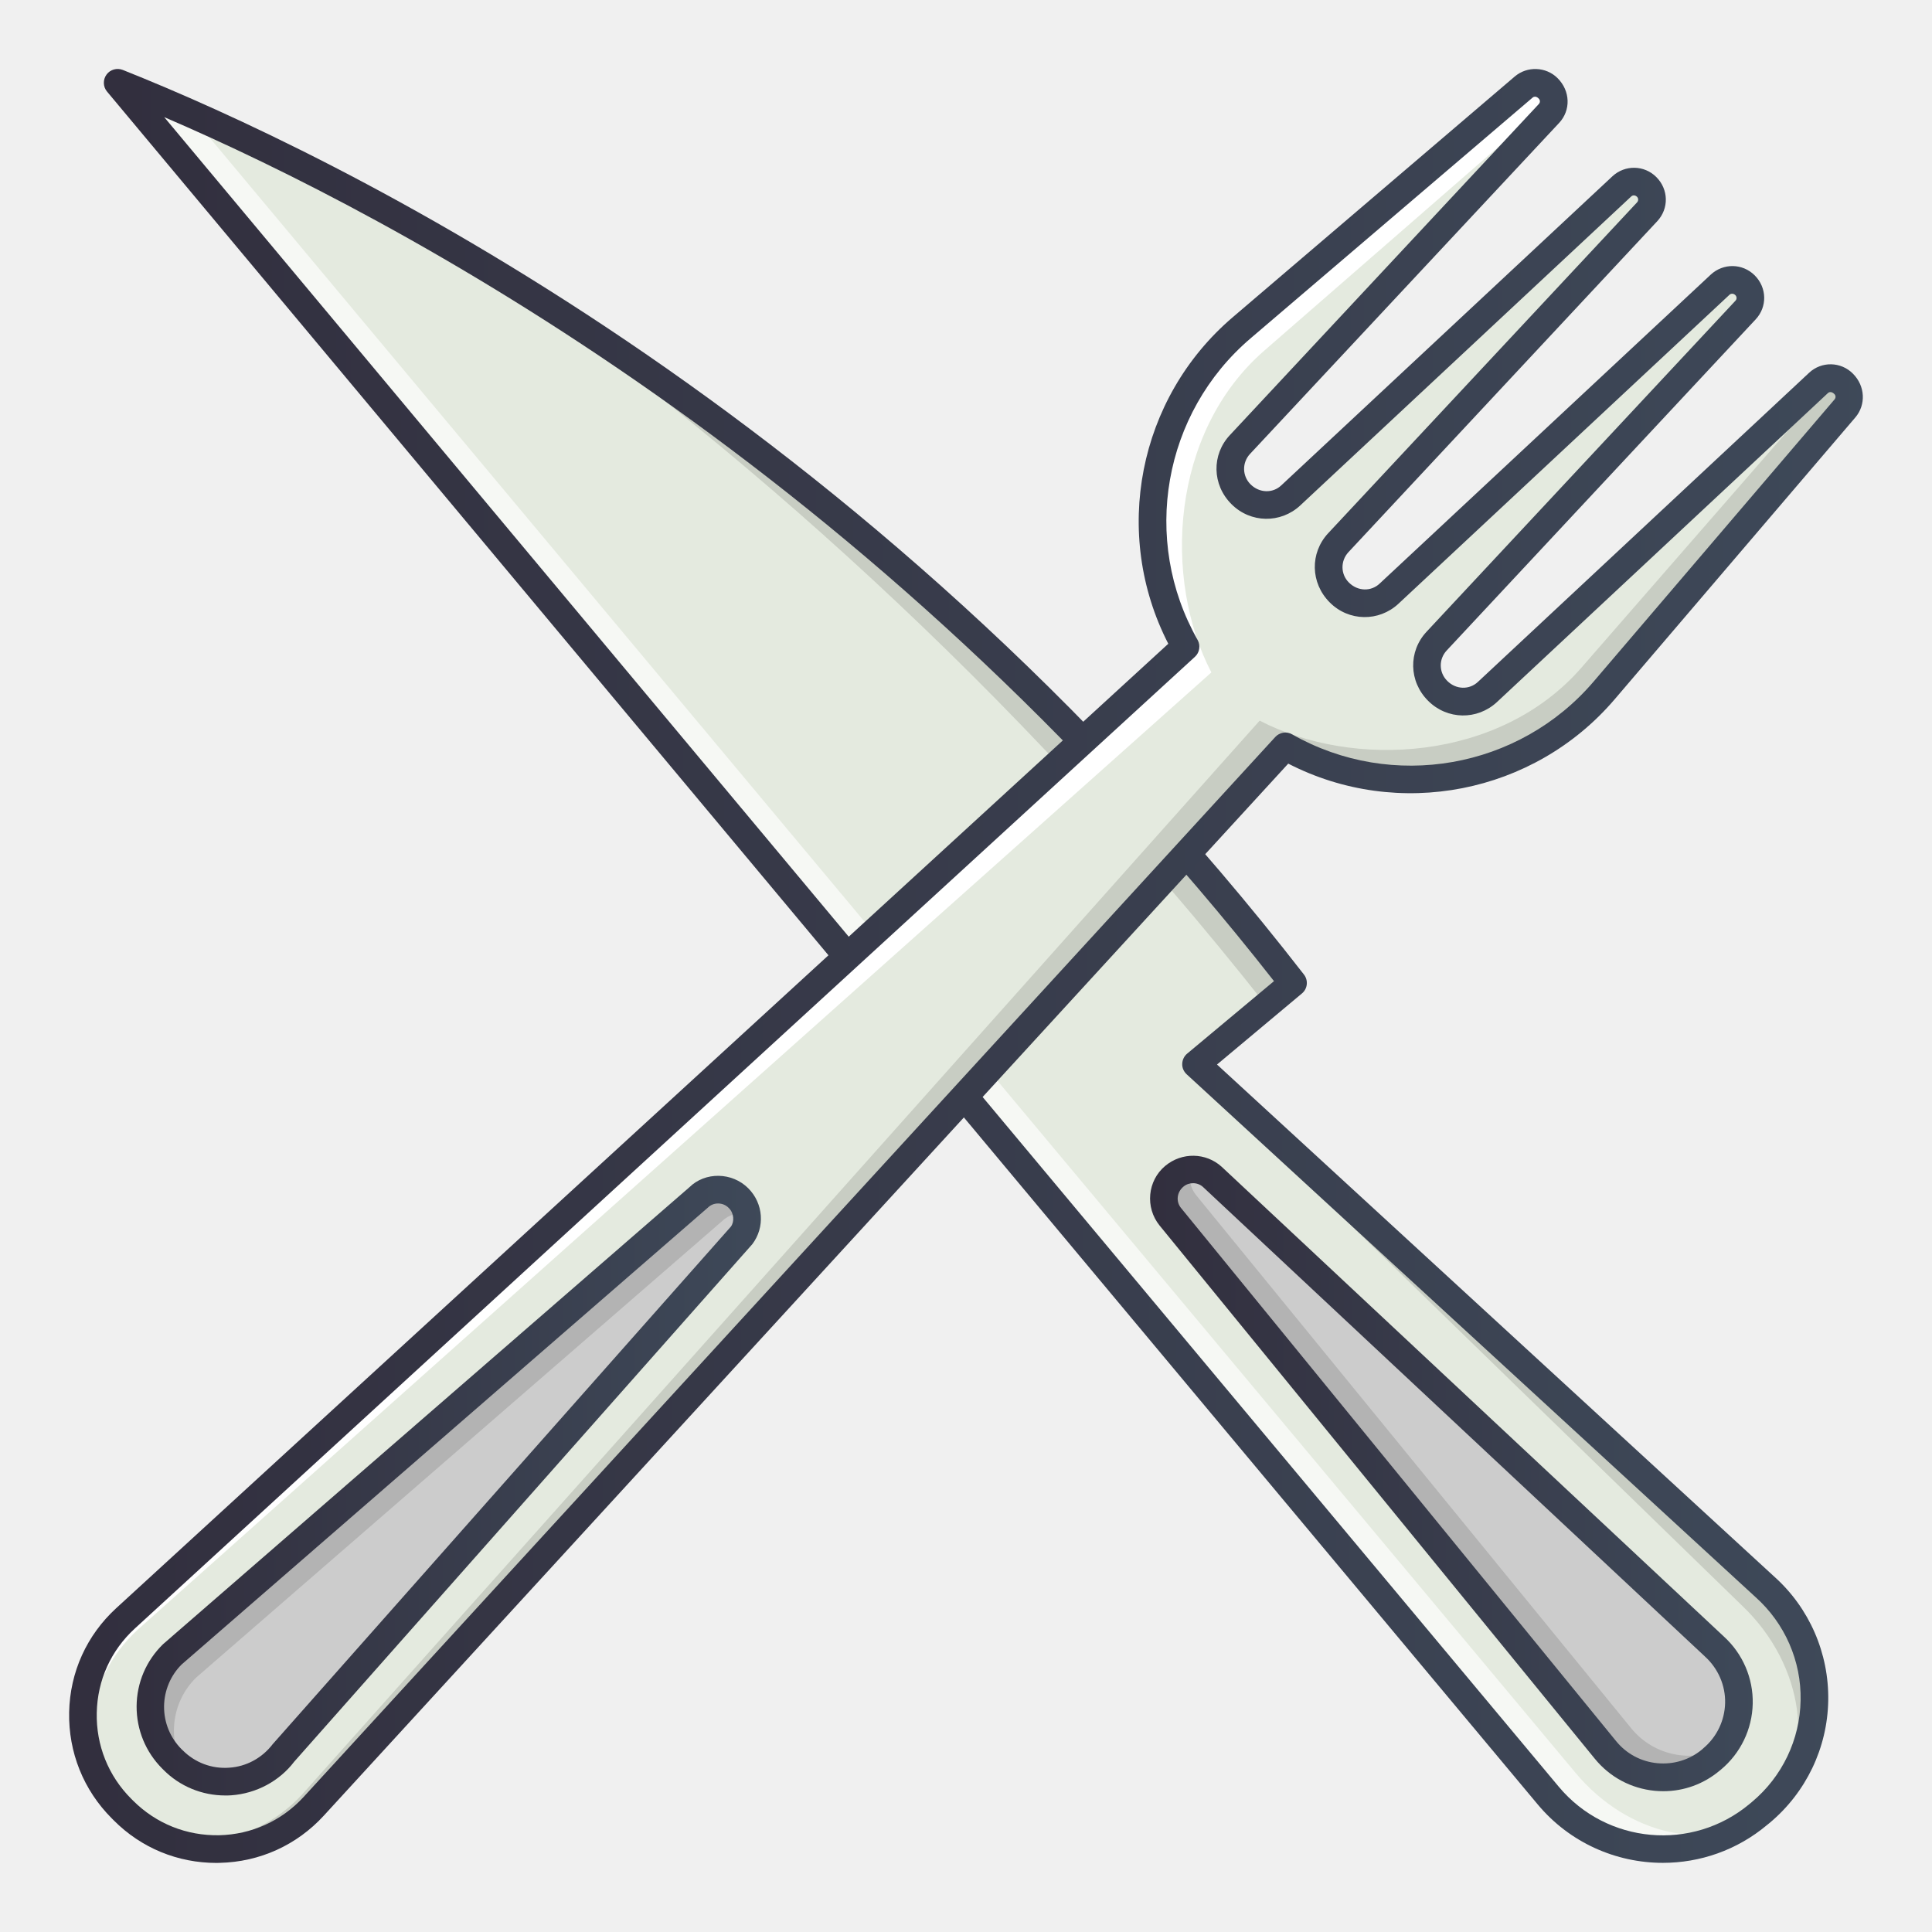
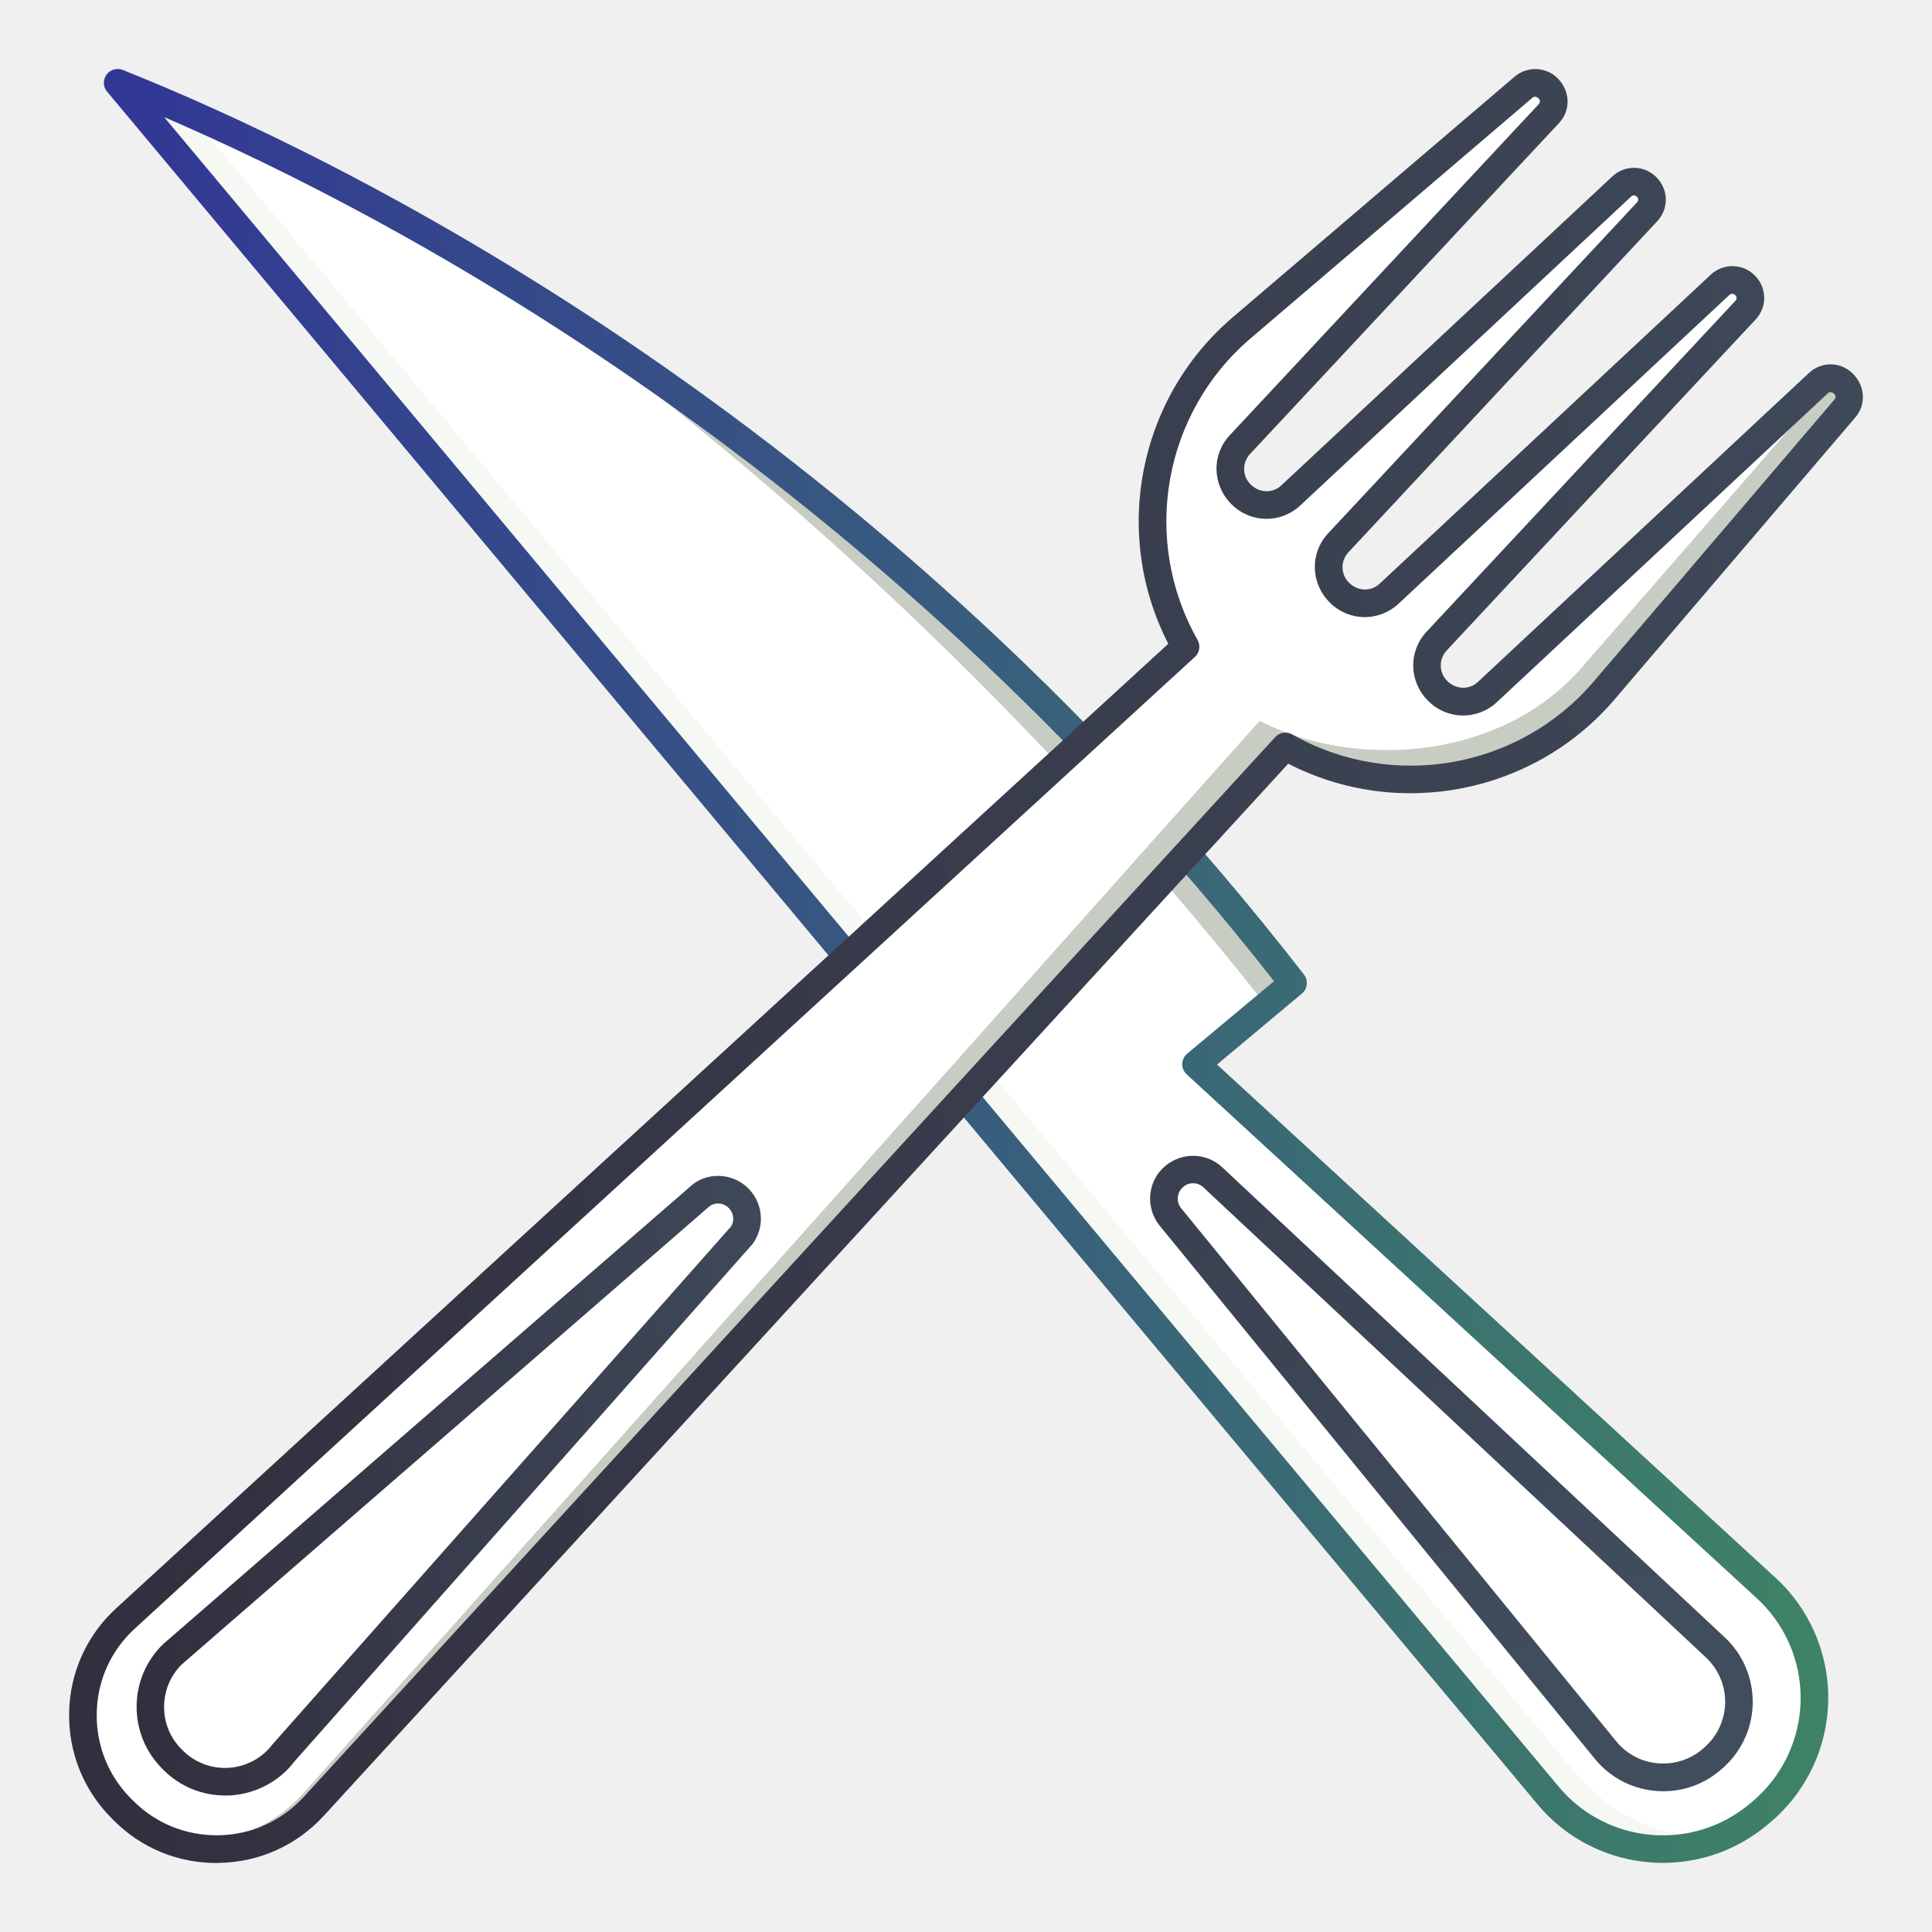
- <svg xmlns="http://www.w3.org/2000/svg" width="24" height="24" viewBox="0 0 24 24" fill="none">
-   <g clip-path="url(#clip0_1258_3269)">
-     <path d="M12.963 14.801L19.233 22.306C19.889 23.091 21.058 23.198 21.843 22.541L21.874 22.515C22.742 21.79 22.764 20.465 21.922 19.712L14.858 13.219L16.063 12.212C11.373 6.171 5.566 2.665 1.462 1.028L12.963 14.801Z" fill="#E4EADF" />
-     <path d="M21.298 20.456L15.062 14.621C14.93 14.501 14.729 14.495 14.59 14.61L14.585 14.616C14.434 14.741 14.414 14.965 14.537 15.116L19.942 21.738C20.268 22.138 20.858 22.194 21.254 21.863L21.269 21.85C21.699 21.491 21.715 20.833 21.298 20.456Z" fill="#CCCCCC" />
-     <path d="M19.572 22.023L13.303 14.518L2.345 1.4C2.044 1.267 1.749 1.143 1.462 1.028L12.965 14.801L19.234 22.306C19.891 23.091 21.06 23.198 21.845 22.541L21.874 22.517C21.259 23.029 20.227 22.808 19.572 22.023Z" fill="#F6F8F4" />
-     <path d="M6.003 3.298C9.084 5.446 12.564 8.478 15.729 12.49L16.063 12.21C12.927 8.173 9.295 5.269 6.003 3.298Z" fill="#C8CDC3" />
-     <path d="M14.858 13.219L14.786 13.279L21.641 19.946C22.423 20.69 22.565 21.828 21.975 22.419C22.742 21.679 22.731 20.433 21.924 19.709L14.858 13.219Z" fill="#C8CDC3" />
-     <path d="M20.657 23.141C20.078 23.141 19.502 22.894 19.101 22.414L1.33 1.138C1.279 1.078 1.277 0.99 1.323 0.927C1.368 0.864 1.452 0.84 1.526 0.869C4.118 1.902 10.733 5.067 16.198 12.106C16.255 12.18 16.243 12.284 16.172 12.342L15.118 13.224L22.039 19.584C22.476 19.974 22.721 20.537 22.711 21.125C22.701 21.713 22.436 22.266 21.984 22.644L21.953 22.669C21.576 22.986 21.115 23.141 20.657 23.141ZM13.095 14.691L19.364 22.196C19.959 22.908 21.022 23.004 21.734 22.409L21.765 22.383C22.14 22.069 22.359 21.61 22.368 21.121C22.377 20.633 22.172 20.165 21.807 19.839L14.741 13.345C14.705 13.311 14.684 13.265 14.686 13.215C14.688 13.165 14.71 13.119 14.748 13.088L15.826 12.188C10.839 5.825 4.92 2.694 2.04 1.455L13.095 14.691Z" fill="url(#paint0_linear_1258_3269)" />
-     <path d="M20.264 21.47L14.859 14.847C14.784 14.755 14.763 14.637 14.791 14.53C14.719 14.535 14.648 14.563 14.59 14.611L14.585 14.616C14.434 14.741 14.414 14.966 14.537 15.117L19.942 21.739C20.268 22.138 20.858 22.195 21.254 21.864L21.269 21.85C21.322 21.806 21.368 21.758 21.408 21.705C21.027 21.905 20.547 21.816 20.264 21.47Z" fill="#B3B3B3" />
-     <path d="M20.662 22.251C20.626 22.251 20.59 22.249 20.556 22.246C20.261 22.217 19.997 22.076 19.81 21.846L14.405 15.224C14.223 14.999 14.254 14.667 14.475 14.483C14.683 14.31 14.981 14.317 15.176 14.494L21.416 20.331C21.649 20.544 21.78 20.847 21.773 21.164C21.766 21.481 21.622 21.779 21.379 21.982L21.363 21.995C21.164 22.162 20.919 22.251 20.662 22.251ZM14.822 14.698C14.779 14.698 14.736 14.711 14.701 14.741C14.617 14.811 14.607 14.928 14.671 15.006L20.076 21.629C20.204 21.786 20.386 21.884 20.588 21.903C20.789 21.922 20.988 21.862 21.144 21.732L21.159 21.718C21.327 21.577 21.425 21.373 21.43 21.155C21.435 20.938 21.344 20.729 21.183 20.581L14.943 14.744C14.911 14.715 14.866 14.698 14.822 14.698Z" fill="url(#paint1_linear_1258_3269)" />
-     <path d="M19.928 8.578L22.92 5.074C22.995 4.987 22.99 4.856 22.908 4.774L22.897 4.764C22.813 4.68 22.678 4.676 22.591 4.759L18.478 8.597C18.303 8.76 18.032 8.755 17.863 8.587L17.856 8.58C17.688 8.412 17.683 8.139 17.845 7.964L21.684 3.852C21.764 3.764 21.763 3.629 21.679 3.545L21.675 3.541C21.591 3.457 21.456 3.454 21.368 3.536L17.256 7.375C17.081 7.537 16.81 7.532 16.64 7.364L16.633 7.357C16.465 7.189 16.46 6.917 16.623 6.742L20.461 2.629C20.542 2.542 20.54 2.407 20.456 2.323L20.453 2.319C20.369 2.235 20.233 2.232 20.146 2.314L16.035 6.154C15.86 6.317 15.589 6.312 15.42 6.144L15.413 6.137C15.245 5.969 15.24 5.696 15.403 5.521L19.241 1.409C19.321 1.321 19.32 1.186 19.236 1.102L19.225 1.092C19.143 1.009 19.013 1.004 18.925 1.08L15.423 4.073C14.244 5.079 14 6.751 14.727 8.033L1.56 20.101C0.872 20.73 0.848 21.807 1.508 22.467L1.532 22.491C2.192 23.151 3.267 23.127 3.898 22.44L15.968 9.274C17.251 10.001 18.922 9.757 19.928 8.578Z" fill="#E4EADF" />
-     <path d="M9.177 14.886L9.171 14.881C9.034 14.744 8.813 14.742 8.674 14.878L2.143 20.547C1.778 20.904 1.774 21.488 2.134 21.85L2.148 21.864C2.541 22.256 3.189 22.212 3.525 21.769L9.207 15.351C9.316 15.21 9.302 15.012 9.177 14.886Z" fill="#CCCCCC" />
-     <path d="M2.436 20.84L8.968 15.171C9.052 15.089 9.167 15.058 9.275 15.077C9.263 15.006 9.23 14.94 9.177 14.886L9.172 14.881C9.035 14.744 8.813 14.742 8.673 14.878L2.141 20.547C1.776 20.904 1.773 21.488 2.133 21.85L2.147 21.864C2.195 21.912 2.248 21.953 2.303 21.989C2.076 21.632 2.121 21.15 2.436 20.84Z" fill="#B3B3B3" />
-     <path d="M2.798 22.304C2.51 22.304 2.234 22.191 2.03 21.985L2.016 21.971C1.809 21.764 1.696 21.488 1.697 21.196C1.699 20.903 1.816 20.629 2.025 20.425L8.563 14.749C8.76 14.555 9.093 14.559 9.295 14.761C9.485 14.951 9.504 15.246 9.346 15.455L3.655 21.884C3.473 22.124 3.185 22.28 2.872 22.302C2.848 22.304 2.822 22.304 2.798 22.304ZM8.92 14.95C8.873 14.95 8.829 14.967 8.794 15.001L2.256 20.677C2.121 20.811 2.04 20.998 2.038 21.198C2.037 21.399 2.114 21.587 2.256 21.73L2.27 21.743C2.422 21.896 2.632 21.975 2.846 21.959C3.06 21.946 3.257 21.838 3.388 21.666L9.079 15.238C9.125 15.176 9.118 15.071 9.055 15.008C9.017 14.968 8.969 14.95 8.92 14.95Z" fill="url(#paint2_linear_1258_3269)" />
-     <path d="M21.587 3.757L17.732 7.853C17.569 8.026 17.555 8.281 17.703 8.429L17.708 8.434C17.732 8.458 17.759 8.475 17.789 8.492C17.691 8.327 17.71 8.113 17.845 7.967L21.683 3.855C21.764 3.767 21.762 3.632 21.678 3.548L21.675 3.545C21.661 3.531 21.644 3.522 21.629 3.514C21.668 3.586 21.656 3.685 21.587 3.757Z" fill="#C8CDC3" />
-     <path d="M15.567 6.29L15.572 6.295C15.72 6.443 15.975 6.431 16.148 6.266L20.244 2.411C20.316 2.342 20.415 2.33 20.489 2.37C20.48 2.354 20.472 2.337 20.458 2.323L20.455 2.32C20.371 2.236 20.235 2.232 20.148 2.315L16.035 6.153C15.89 6.29 15.675 6.307 15.511 6.21C15.524 6.239 15.543 6.266 15.567 6.29Z" fill="#C8CDC3" />
-     <path d="M1.707 20.248L15.048 8.353C14.446 7.196 14.537 5.372 15.706 4.355L19.177 1.333C19.213 1.302 19.256 1.285 19.299 1.28C19.304 1.216 19.285 1.153 19.237 1.105L19.227 1.095C19.145 1.012 19.015 1.007 18.927 1.083L15.423 4.072C14.244 5.079 14 6.75 14.727 8.032L1.56 20.101C0.872 20.73 0.848 21.807 1.508 22.467L1.51 22.468C0.934 21.891 1.023 20.881 1.707 20.248Z" fill="white" />
-     <path d="M19.928 8.577L22.92 5.073C22.995 4.986 22.99 4.855 22.908 4.773L22.897 4.763C22.849 4.715 22.786 4.696 22.723 4.701C22.716 4.744 22.7 4.785 22.669 4.823L19.645 8.294C18.627 9.463 16.803 9.552 15.648 8.952L3.752 22.293C3.118 22.977 2.108 23.066 1.532 22.488L1.534 22.49C2.194 23.15 3.269 23.126 3.9 22.439L15.968 9.273C17.25 10 18.922 9.756 19.928 8.577Z" fill="#C8CDC3" />
-     <path d="M2.69 23.142C2.206 23.142 1.754 22.956 1.413 22.613L1.389 22.589C1.037 22.237 0.849 21.767 0.859 21.27C0.869 20.771 1.078 20.312 1.445 19.976L14.513 7.997C13.81 6.63 14.136 4.947 15.312 3.942L18.816 0.951C18.97 0.819 19.205 0.827 19.349 0.971C19.509 1.131 19.514 1.371 19.368 1.527L15.528 5.639C15.428 5.747 15.43 5.912 15.535 6.017C15.645 6.126 15.811 6.13 15.917 6.029L20.03 2.19C20.186 2.045 20.426 2.05 20.575 2.199C20.729 2.353 20.733 2.591 20.587 2.748L16.75 6.86C16.651 6.968 16.652 7.133 16.757 7.237C16.867 7.347 17.033 7.35 17.139 7.249L21.252 3.411C21.408 3.267 21.646 3.27 21.797 3.42C21.951 3.574 21.955 3.812 21.809 3.968L17.971 8.081C17.871 8.189 17.873 8.353 17.978 8.458C18.087 8.568 18.254 8.571 18.36 8.47L22.473 4.631C22.628 4.486 22.869 4.491 23.018 4.642C23.172 4.796 23.18 5.029 23.049 5.184L20.057 8.688C19.052 9.864 17.367 10.188 16.003 9.486L4.023 22.554C3.687 22.921 3.226 23.13 2.729 23.141C2.717 23.142 2.703 23.142 2.69 23.142ZM19.068 1.201C19.058 1.201 19.047 1.205 19.039 1.212L15.535 4.203C14.448 5.13 14.172 6.706 14.877 7.949C14.916 8.019 14.902 8.106 14.844 8.159L1.677 20.228C1.378 20.501 1.21 20.873 1.202 21.277C1.193 21.68 1.346 22.061 1.63 22.345L1.654 22.369C1.941 22.655 2.318 22.805 2.722 22.798C3.125 22.789 3.499 22.619 3.771 22.323L15.842 9.155C15.895 9.097 15.984 9.082 16.052 9.123C17.295 9.828 18.871 9.552 19.798 8.465L22.79 4.961C22.807 4.94 22.805 4.911 22.786 4.894C22.757 4.865 22.726 4.865 22.707 4.883L18.595 8.722C18.351 8.948 17.978 8.943 17.741 8.706C17.499 8.465 17.494 8.091 17.721 7.848L21.559 3.735C21.578 3.714 21.576 3.685 21.557 3.666C21.535 3.644 21.504 3.644 21.485 3.661L17.372 7.5C17.129 7.726 16.755 7.721 16.519 7.484C16.277 7.242 16.272 6.869 16.498 6.625L20.337 2.513C20.355 2.492 20.354 2.463 20.335 2.444C20.312 2.422 20.282 2.422 20.263 2.441L16.152 6.279C15.909 6.505 15.535 6.5 15.298 6.263C15.056 6.022 15.05 5.648 15.278 5.405L19.116 1.292C19.135 1.272 19.133 1.242 19.114 1.224C19.099 1.208 19.082 1.201 19.068 1.201Z" fill="url(#paint3_linear_1258_3269)" />
-   </g>
+ <svg xmlns="http://www.w3.org/2000/svg" width="59" height="59" viewBox="0 0 59 59" fill="none">
+   <path d="M31.868 36.386L47.28 54.836C48.894 56.766 51.768 57.028 53.698 55.413L53.774 55.35C55.907 53.568 55.961 50.31 53.892 48.46L36.525 32.496L39.488 30.022C27.957 15.171 13.684 6.553 3.595 2.528L31.868 36.386Z" fill="white" />
+   <path d="M52.358 50.289L37.026 35.943C36.702 35.648 36.209 35.636 35.867 35.918L35.855 35.931C35.484 36.238 35.433 36.79 35.737 37.161L49.025 53.441C49.825 54.423 51.275 54.562 52.248 53.749L52.286 53.715C53.344 52.834 53.382 51.216 52.358 50.289Z" fill="white" />
+   <path d="M48.114 54.141L32.703 35.691L5.765 3.443C5.023 3.114 4.299 2.811 3.595 2.528L31.873 36.386L47.284 54.836C48.898 56.766 51.772 57.028 53.703 55.413L53.774 55.354C52.261 56.614 49.724 56.071 48.114 54.141Z" fill="#F6F8F4" />
+   <path d="M14.758 8.108C22.331 13.389 30.886 20.844 38.666 30.705L39.488 30.018C31.78 20.094 22.85 12.955 14.758 8.108Z" fill="#C8CDC3" />
+   <path d="M36.525 32.496L36.348 32.644L53.201 49.033C55.123 50.862 55.473 53.66 54.023 55.114C55.907 53.294 55.881 50.23 53.896 48.451L36.525 32.496Z" fill="white" />
+   <path d="M50.782 56.889C49.358 56.889 47.941 56.282 46.955 55.102L3.27 2.798C3.144 2.651 3.139 2.436 3.253 2.28C3.363 2.124 3.569 2.065 3.751 2.137C10.123 4.678 26.385 12.457 39.821 29.761C39.96 29.942 39.93 30.2 39.757 30.343L37.166 32.509L54.179 48.144C55.253 49.105 55.856 50.487 55.831 51.933C55.805 53.378 55.156 54.739 54.044 55.666L53.968 55.73C53.041 56.509 51.907 56.889 50.782 56.889ZM32.193 36.116L47.604 54.567C49.067 56.316 51.68 56.551 53.428 55.089L53.504 55.026C54.427 54.255 54.967 53.125 54.988 51.924C55.009 50.723 54.507 49.573 53.61 48.772L36.238 32.808C36.15 32.724 36.099 32.61 36.104 32.488C36.108 32.366 36.163 32.252 36.255 32.176L38.906 29.964C26.647 14.32 12.095 6.625 5.015 3.578L32.193 36.116Z" fill="url(#paint0_linear_553_2659)" />
+   <path d="M49.817 52.78L36.529 36.5C36.344 36.273 36.293 35.982 36.361 35.721C36.184 35.733 36.011 35.801 35.867 35.919L35.855 35.931C35.484 36.239 35.433 36.791 35.737 37.162L49.025 53.442C49.825 54.424 51.275 54.563 52.248 53.749L52.286 53.716C52.417 53.606 52.531 53.488 52.628 53.358C51.692 53.851 50.512 53.631 49.817 52.78Z" fill="white" />
+   <path d="M50.795 54.702C50.706 54.702 50.618 54.697 50.533 54.689C49.808 54.617 49.159 54.272 48.7 53.707L35.412 37.427C34.966 36.875 35.042 36.058 35.585 35.607C36.095 35.181 36.828 35.198 37.309 35.632L52.649 49.982C53.222 50.504 53.542 51.25 53.525 52.03C53.509 52.809 53.155 53.543 52.556 54.04L52.518 54.074C52.029 54.483 51.427 54.702 50.795 54.702ZM36.437 36.134C36.331 36.134 36.226 36.167 36.142 36.239C35.935 36.412 35.91 36.698 36.066 36.892L49.353 53.172C49.669 53.56 50.116 53.8 50.613 53.846C51.106 53.893 51.595 53.745 51.979 53.425L52.017 53.391C52.43 53.045 52.67 52.544 52.683 52.009C52.695 51.474 52.472 50.959 52.076 50.597L36.736 36.247C36.656 36.176 36.546 36.134 36.437 36.134Z" fill="url(#paint1_linear_553_2659)" />
+   <path d="M48.991 21.089L56.345 12.475C56.531 12.26 56.518 11.94 56.316 11.737L56.29 11.712C56.084 11.505 55.751 11.497 55.536 11.699L45.426 21.135C44.996 21.535 44.33 21.523 43.913 21.11L43.896 21.093C43.483 20.68 43.471 20.01 43.871 19.58L53.307 9.47C53.505 9.255 53.501 8.922 53.294 8.716L53.286 8.707C53.079 8.501 52.746 8.492 52.531 8.695L42.421 18.13C41.991 18.531 41.325 18.518 40.908 18.105L40.891 18.088C40.478 17.675 40.466 17.005 40.866 16.575L50.302 6.465C50.5 6.25 50.496 5.917 50.289 5.711L50.281 5.702C50.074 5.496 49.741 5.487 49.526 5.69L39.421 15.13C38.991 15.53 38.325 15.518 37.908 15.104L37.891 15.088C37.478 14.675 37.465 14.005 37.865 13.575L47.301 3.465C47.499 3.25 47.495 2.917 47.289 2.71L47.263 2.685C47.061 2.483 46.741 2.47 46.526 2.655L37.916 10.014C35.017 12.487 34.418 16.596 36.205 19.749L3.835 49.417C2.145 50.964 2.086 53.61 3.709 55.233L3.768 55.292C5.39 56.914 8.033 56.855 9.583 55.166L39.256 22.8C42.408 24.587 46.517 23.988 48.991 21.089Z" fill="white" />
+   <path d="M22.559 36.597L22.546 36.585C22.209 36.248 21.665 36.243 21.324 36.576L5.267 50.513C4.37 51.389 4.361 52.827 5.246 53.716L5.28 53.749C6.245 54.715 7.838 54.605 8.664 53.518L22.634 37.739C22.9 37.394 22.866 36.905 22.559 36.597Z" fill="white" />
+   <path d="M5.988 51.233L22.045 37.297C22.251 37.094 22.534 37.019 22.799 37.065C22.77 36.892 22.69 36.728 22.559 36.597L22.546 36.585C22.209 36.248 21.666 36.243 21.32 36.576L5.264 50.513C4.366 51.389 4.357 52.827 5.242 53.716L5.276 53.749C5.394 53.867 5.525 53.968 5.66 54.057C5.103 53.181 5.213 51.996 5.988 51.233Z" fill="white" />
+   <path d="M6.877 54.832C6.169 54.832 5.491 54.554 4.989 54.048L4.956 54.014C4.446 53.505 4.168 52.826 4.172 52.11C4.176 51.389 4.463 50.715 4.977 50.213L21.05 36.26C21.535 35.783 22.352 35.792 22.85 36.289C23.317 36.757 23.364 37.482 22.976 37.996L8.985 53.8C8.538 54.389 7.83 54.773 7.059 54.828C7 54.832 6.936 54.832 6.877 54.832ZM21.927 36.753C21.813 36.753 21.703 36.795 21.619 36.879L5.546 50.833C5.213 51.161 5.015 51.621 5.011 52.114C5.006 52.607 5.196 53.07 5.546 53.42L5.579 53.454C5.955 53.829 6.469 54.023 6.995 53.985C7.522 53.951 8.007 53.686 8.327 53.264L22.319 37.461C22.432 37.309 22.416 37.052 22.26 36.896C22.167 36.799 22.049 36.753 21.927 36.753Z" fill="url(#paint2_linear_553_2659)" />
+   <path d="M53.071 9.237L43.593 19.305C43.192 19.731 43.159 20.359 43.521 20.721L43.534 20.734C43.593 20.793 43.66 20.835 43.732 20.877C43.492 20.472 43.538 19.946 43.871 19.587L53.307 9.477C53.505 9.262 53.501 8.929 53.294 8.723L53.286 8.715C53.252 8.681 53.21 8.66 53.172 8.639C53.269 8.816 53.239 9.06 53.071 9.237Z" fill="#C8CDC3" />
+   <path d="M38.27 15.466L38.283 15.479C38.645 15.841 39.273 15.812 39.699 15.407L49.767 5.929C49.944 5.76 50.188 5.731 50.369 5.828C50.348 5.79 50.327 5.748 50.293 5.714L50.285 5.706C50.078 5.499 49.745 5.491 49.531 5.693L39.42 15.129C39.062 15.466 38.535 15.508 38.131 15.268C38.165 15.339 38.211 15.407 38.27 15.466Z" fill="#C8CDC3" />
+   <path d="M4.198 49.779L36.993 20.536C35.514 17.691 35.737 13.207 38.611 10.708L47.145 3.279C47.234 3.203 47.339 3.161 47.445 3.148C47.457 2.992 47.411 2.836 47.293 2.718L47.268 2.693C47.065 2.491 46.745 2.478 46.53 2.663L37.916 10.013C35.017 12.487 34.418 16.596 36.205 19.748L3.835 49.417C2.145 50.963 2.086 53.61 3.709 55.232L3.713 55.236C2.297 53.816 2.516 51.334 4.198 49.779Z" fill="white" />
+   <path d="M48.991 21.088L56.345 12.474C56.53 12.259 56.518 11.939 56.316 11.737L56.29 11.711C56.172 11.593 56.016 11.547 55.86 11.56C55.843 11.665 55.806 11.766 55.73 11.859L48.296 20.393C45.792 23.267 41.308 23.486 38.468 22.011L9.225 54.807C7.666 56.488 5.184 56.707 3.768 55.287L3.772 55.291C5.394 56.914 8.037 56.855 9.588 55.165L39.256 22.799C42.408 24.586 46.517 23.988 48.991 21.088Z" fill="#C8CDC3" />
+   <path d="M6.612 56.893C5.424 56.893 4.311 56.434 3.473 55.591L3.414 55.532C2.55 54.668 2.086 53.513 2.111 52.291C2.137 51.065 2.651 49.935 3.553 49.109L35.678 19.66C33.95 16.301 34.751 12.163 37.642 9.693L46.256 2.339C46.635 2.015 47.213 2.036 47.567 2.39C47.959 2.782 47.971 3.372 47.613 3.755L38.173 13.865C37.929 14.131 37.933 14.535 38.19 14.792C38.46 15.062 38.868 15.071 39.13 14.822L49.24 5.386C49.623 5.028 50.213 5.041 50.58 5.407C50.959 5.787 50.968 6.372 50.609 6.756L41.178 16.866C40.933 17.131 40.938 17.536 41.195 17.793C41.464 18.063 41.873 18.071 42.134 17.823L52.245 8.387C52.628 8.033 53.214 8.041 53.585 8.408C53.964 8.787 53.972 9.373 53.614 9.756L44.178 19.866C43.934 20.132 43.938 20.537 44.195 20.794C44.465 21.063 44.874 21.072 45.135 20.823L55.245 11.387C55.629 11.029 56.219 11.042 56.585 11.413C56.965 11.792 56.986 12.365 56.661 12.744L49.307 21.358C46.838 24.249 42.695 25.046 39.34 23.322L9.891 55.448C9.065 56.349 7.931 56.864 6.709 56.889C6.68 56.893 6.646 56.893 6.612 56.893ZM46.876 2.955C46.85 2.955 46.825 2.963 46.804 2.98L38.19 10.334C35.518 12.614 34.84 16.487 36.572 19.542C36.669 19.715 36.635 19.93 36.492 20.06L4.122 49.729C3.388 50.399 2.975 51.313 2.954 52.308C2.933 53.298 3.308 54.234 4.008 54.934L4.067 54.992C4.771 55.696 5.698 56.063 6.692 56.046C7.683 56.025 8.601 55.608 9.271 54.879L38.944 22.509C39.075 22.366 39.294 22.328 39.463 22.429C42.518 24.161 46.391 23.482 48.671 20.811L56.025 12.197C56.067 12.146 56.063 12.074 56.016 12.032C55.945 11.96 55.869 11.96 55.822 12.007L45.712 21.443C45.114 21.999 44.195 21.986 43.614 21.405C43.019 20.811 43.007 19.892 43.563 19.293L52.999 9.183C53.045 9.133 53.041 9.061 52.995 9.015C52.94 8.96 52.864 8.96 52.818 9.002L42.708 18.438C42.109 18.994 41.19 18.982 40.609 18.4C40.015 17.806 40.002 16.887 40.558 16.288L49.994 6.178C50.04 6.128 50.036 6.056 49.99 6.01C49.935 5.955 49.859 5.955 49.813 6.001L39.707 15.437C39.109 15.993 38.19 15.981 37.608 15.399C37.014 14.805 36.997 13.886 37.558 13.288L46.993 3.178C47.04 3.127 47.036 3.056 46.989 3.009C46.951 2.971 46.909 2.955 46.876 2.955Z" fill="url(#paint3_linear_553_2659)" />
  <defs>
-     <linearGradient id="paint0_linear_1258_3269" x1="-1.841" y1="11.999" x2="26.252" y2="11.999" gradientUnits="userSpaceOnUse">
+     <linearGradient id="paint0_linear_553_2659" x1="-4.526" y1="29.497" x2="64.536" y2="29.497" gradientUnits="userSpaceOnUse">
+       <stop stop-color="#302B9D" />
+       <stop offset="1" stop-color="#40905D" />
+     </linearGradient>
+     <linearGradient id="paint1_linear_553_2659" x1="32.431" y1="4.999" x2="56.568" y2="44.999" gradientUnits="userSpaceOnUse">
      <stop stop-color="#302B3A" />
      <stop offset="1" stop-color="#404D5D" />
    </linearGradient>
-     <linearGradient id="paint1_linear_1258_3269" x1="13.192" y1="18.304" x2="23.011" y2="18.304" gradientUnits="userSpaceOnUse">
+     <linearGradient id="paint2_linear_553_2659" x1="1.385" y1="45.371" x2="26.388" y2="45.371" gradientUnits="userSpaceOnUse">
      <stop stop-color="#302B3A" />
      <stop offset="1" stop-color="#404D5D" />
    </linearGradient>
-     <linearGradient id="paint2_linear_1258_3269" x1="0.564" y1="18.455" x2="10.735" y2="18.455" gradientUnits="userSpaceOnUse">
+     <linearGradient id="paint3_linear_553_2659" x1="-5.897" y1="29.501" x2="65.943" y2="29.501" gradientUnits="userSpaceOnUse">
      <stop stop-color="#302B3A" />
      <stop offset="1" stop-color="#404D5D" />
    </linearGradient>
-     <linearGradient id="paint3_linear_1258_3269" x1="-2.399" y1="12" x2="26.824" y2="12" gradientUnits="userSpaceOnUse">
-       <stop stop-color="#302B3A" />
-       <stop offset="1" stop-color="#404D5D" />
-     </linearGradient>
-     <clipPath id="clip0_1258_3269">
-       <rect width="24" height="24" fill="white" />
-     </clipPath>
  </defs>
</svg>
